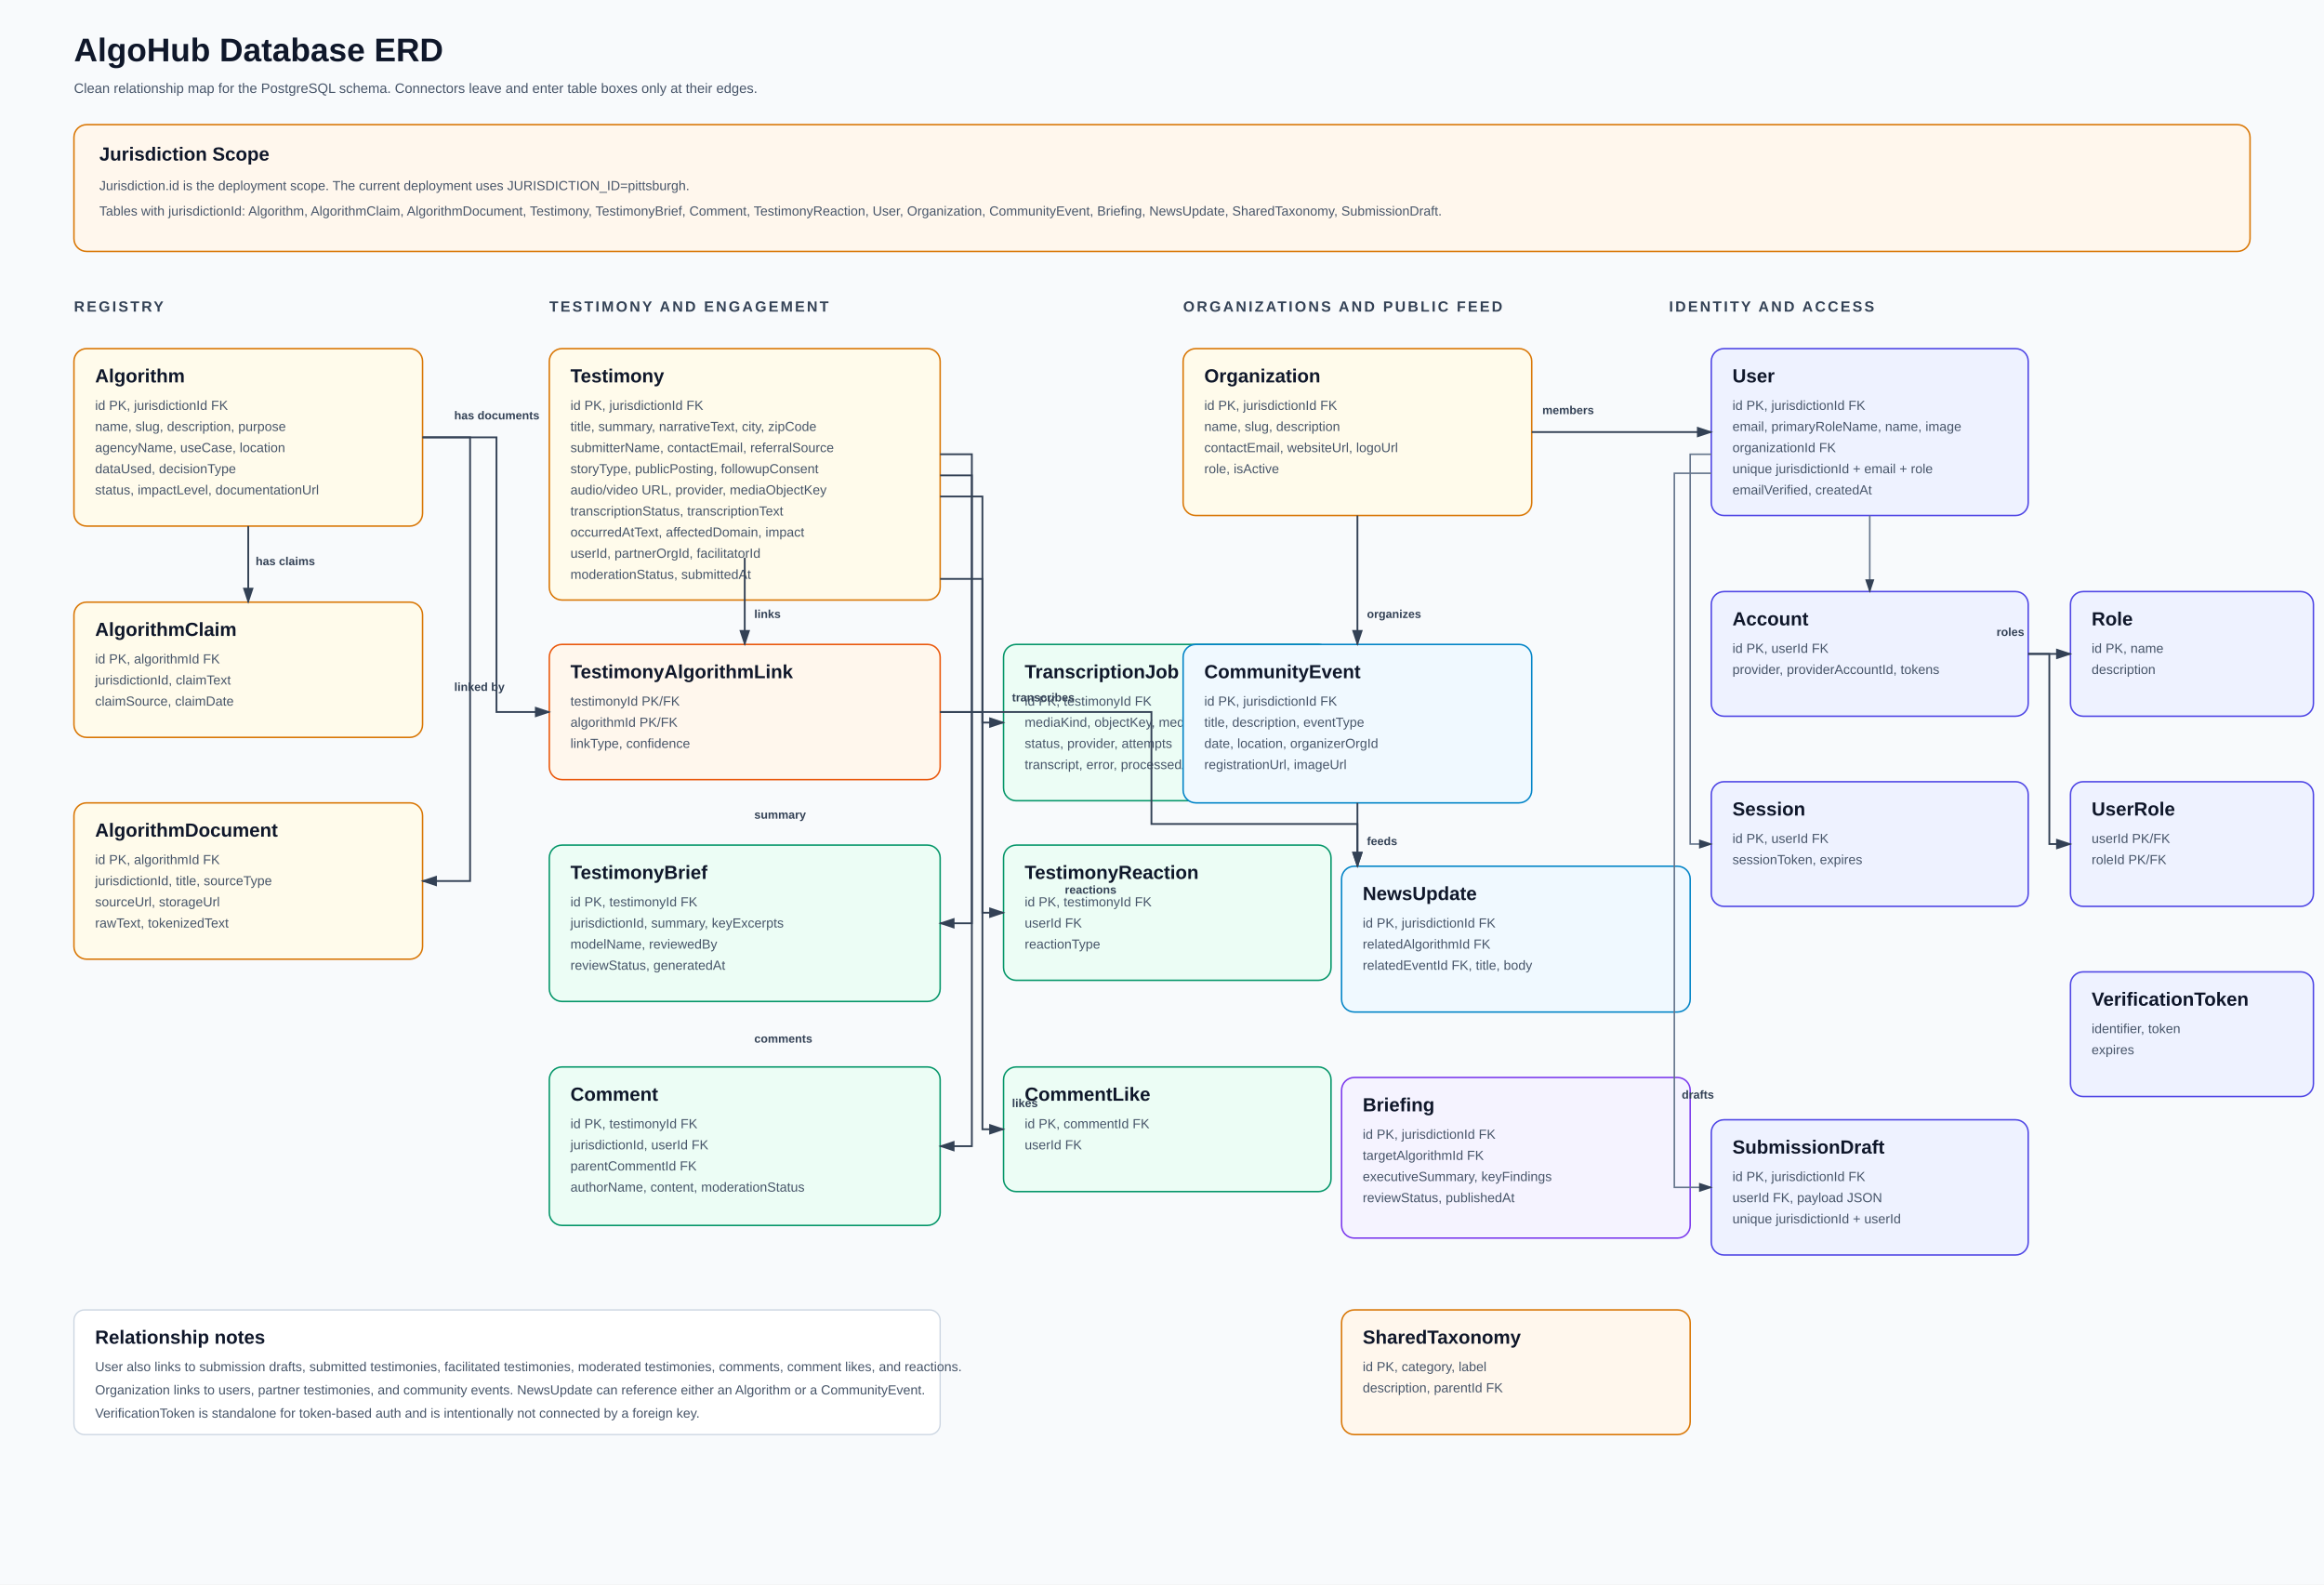
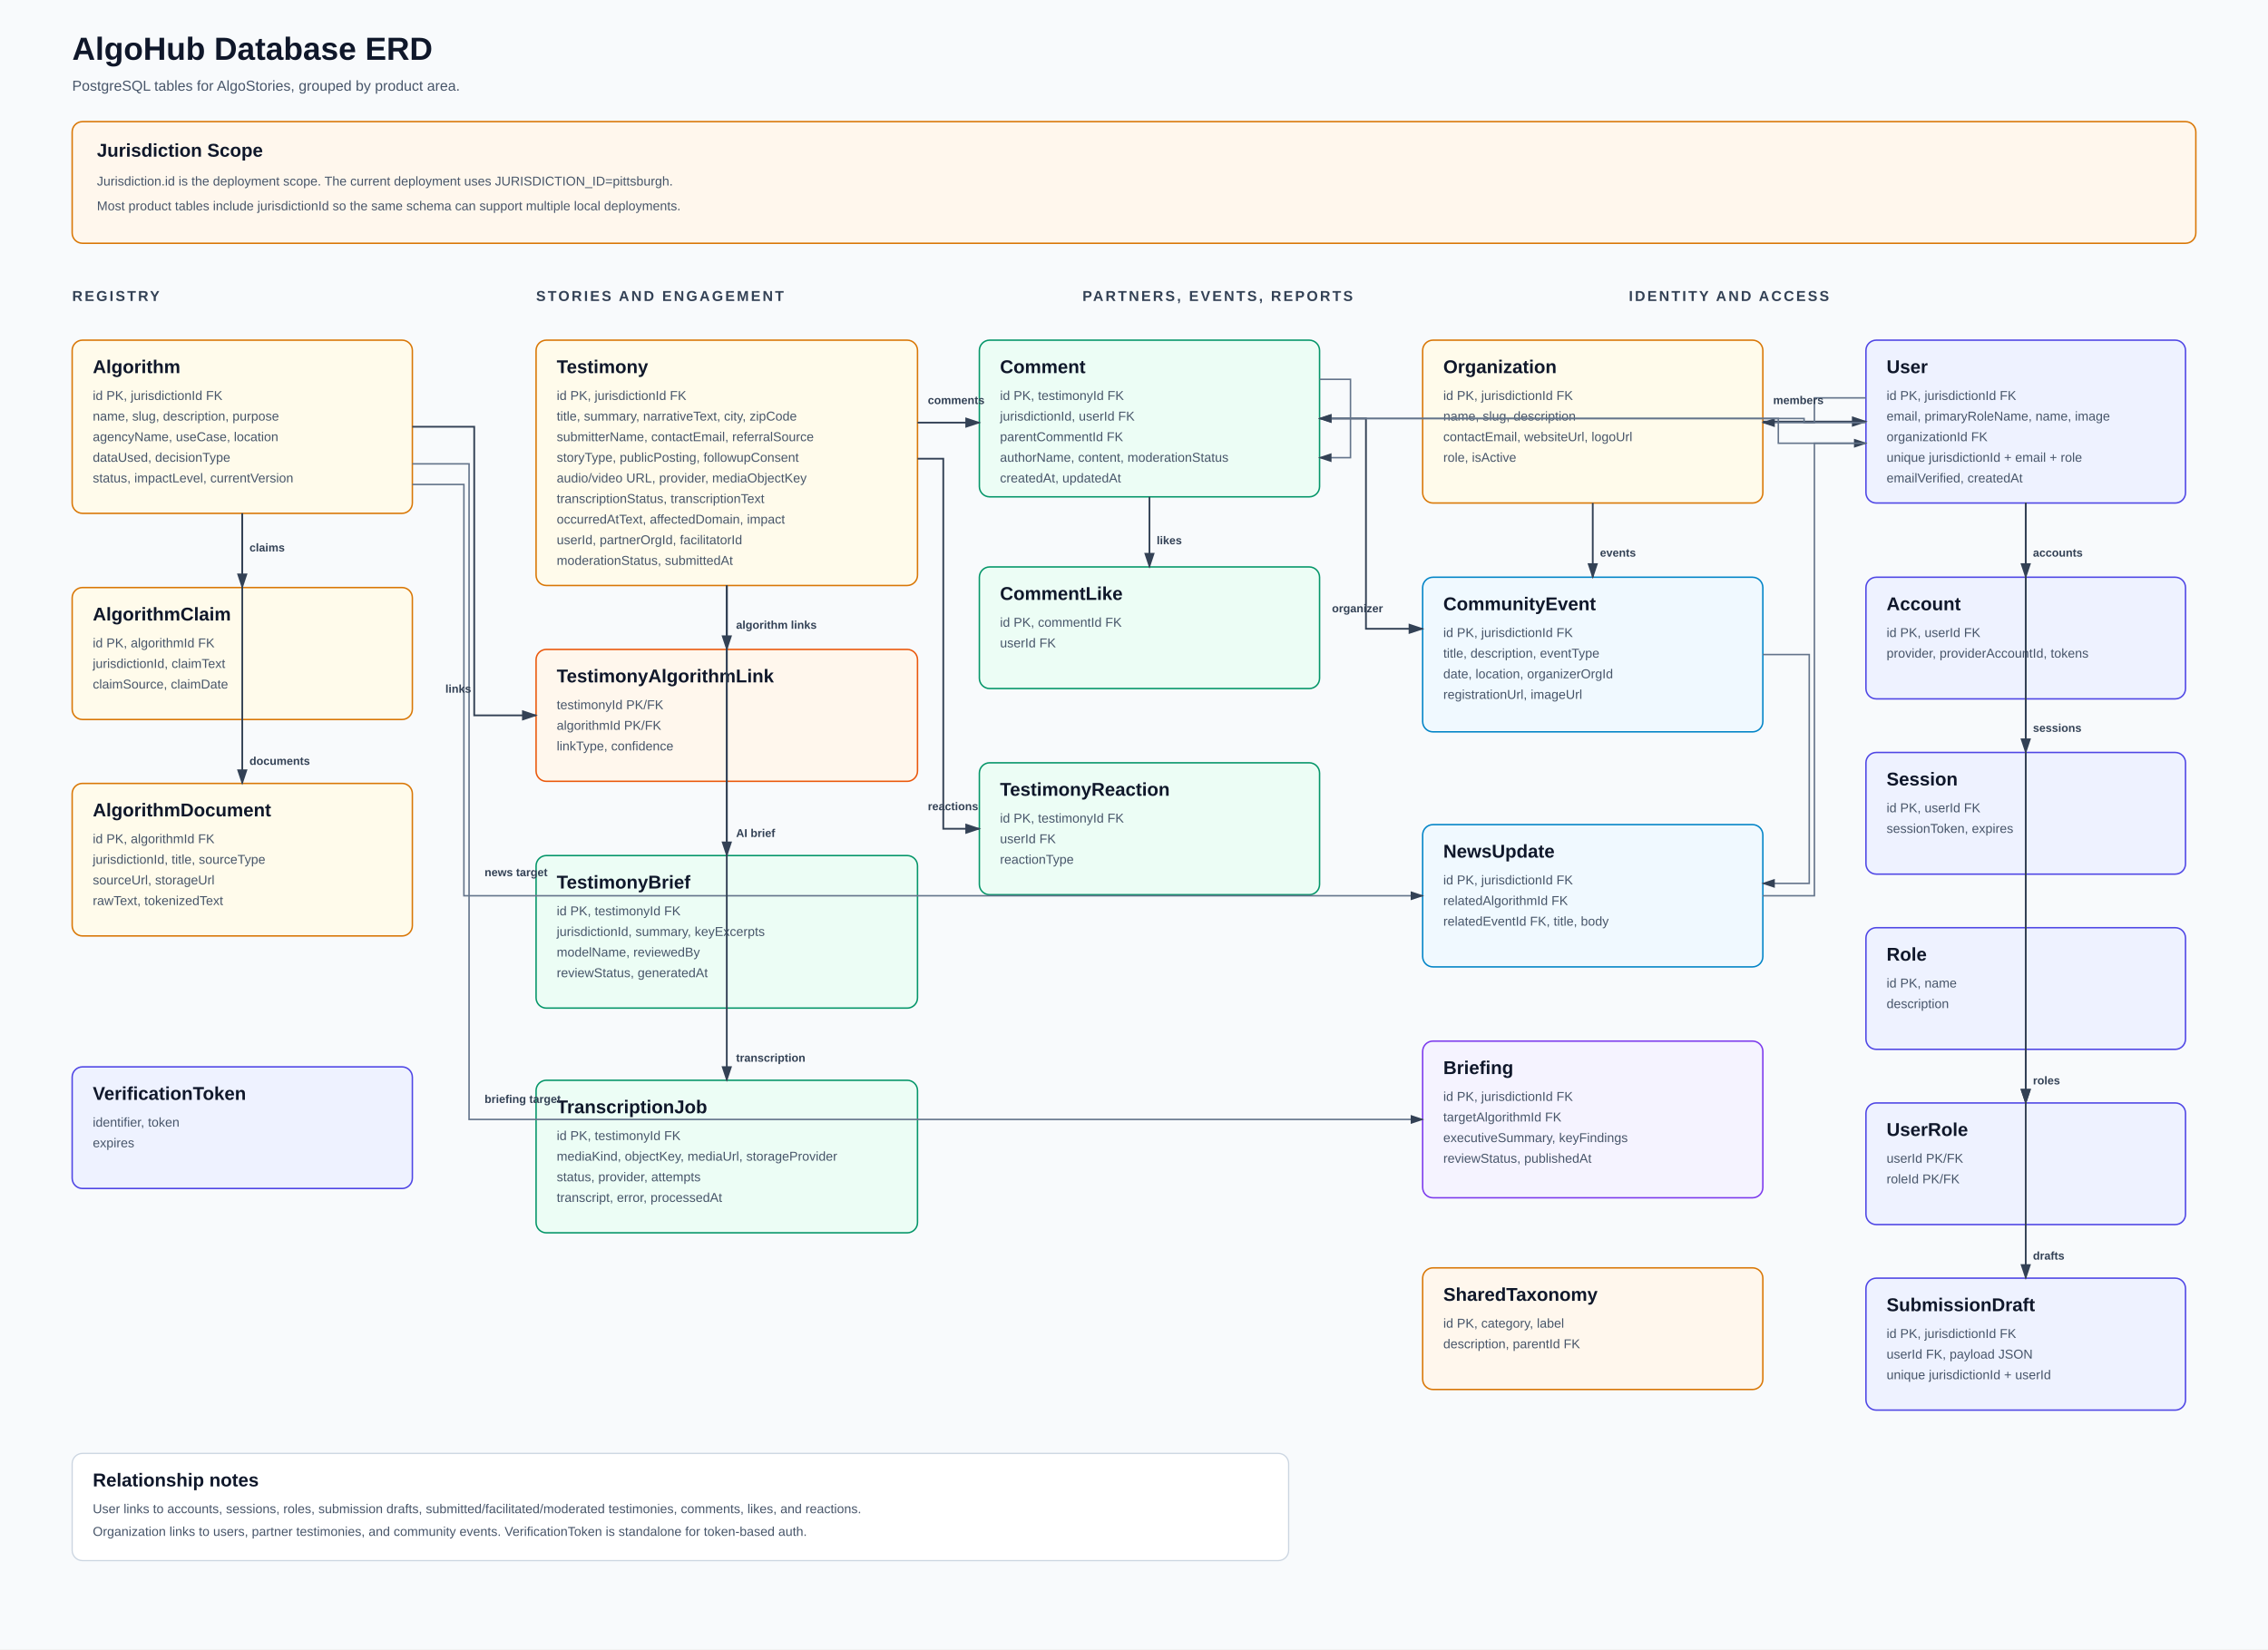
- <svg xmlns="http://www.w3.org/2000/svg" width="2200" height="1500" viewBox="0 0 2200 1500" role="img" aria-labelledby="title desc">
+ <svg xmlns="http://www.w3.org/2000/svg" width="2200" height="1600" viewBox="0 0 2200 1600" role="img" aria-labelledby="title desc">
  <defs>
    <marker id="arrow" markerWidth="10" markerHeight="10" refX="8" refY="3" orient="auto" markerUnits="strokeWidth">
      <path d="M0,0 L0,6 L9,3 z" fill="#334155" />
    </marker>
    <style>
      .page { fill: #f8fafc; }
      .label { fill: #0f172a; font-family: Arial, Helvetica, sans-serif; }
-       .muted { fill: #475569; font-family: Arial, Helvetica, sans-serif; font-size: 13px; }
+       .muted { fill: #475569; font-family: Arial, Helvetica, sans-serif; font-size: 14px; }
      .section { fill: #334155; font-family: Arial, Helvetica, sans-serif; font-size: 14px; font-weight: 700; letter-spacing: .14em; }
-       .box { fill: #fff; stroke: #cbd5e1; stroke-width: 1.4; rx: 12; }
+       .box { fill: #fff; stroke: #cbd5e1; stroke-width: 1.4; rx: 10; }
      .scope { fill: #fff7ed; stroke: #d97706; }
      .core { fill: #fffbeb; stroke: #d97706; }
      .join { fill: #fff7ed; stroke: #ea580c; }
      .engage { fill: #ecfdf5; stroke: #059669; }
      .auth { fill: #eef2ff; stroke: #4f46e5; }
      .report { fill: #f5f3ff; stroke: #7c3aed; }
      .feed { fill: #f0f9ff; stroke: #0284c7; }
      .title { font-size: 18px; font-weight: 700; }
      .field { fill: #475569; font-family: Arial, Helvetica, sans-serif; font-size: 12.5px; }
      .line { stroke: #334155; stroke-width: 1.7; fill: none; marker-end: url(#arrow); }
      .line2 { stroke: #64748b; stroke-width: 1.45; fill: none; marker-end: url(#arrow); }
+       .tagtext { fill: #334155; font-family: Arial, Helvetica, sans-serif; font-size: 11px; font-weight: 700; }
      .legend { fill: #ffffff; stroke: #cbd5e1; stroke-width: 1.2; rx: 10; }
-       .tag { fill: #f8fafc; stroke: #cbd5e1; rx: 5; }
-       .tagtext { fill: #334155; font-family: Arial, Helvetica, sans-serif; font-size: 11px; font-weight: 700; }
    </style>
  </defs>
-   <rect class="page" width="2200" height="1500" />
+   <rect class="page" width="2200" height="1600" />
  <text x="70" y="58" class="label" font-size="31" font-weight="800">AlgoHub Database ERD</text>
-   <text x="70" y="88" class="muted">Clean relationship map for the PostgreSQL schema. Connectors leave and enter table boxes only at their edges.</text>
+   <text x="70" y="88" class="muted">PostgreSQL tables for AlgoStories, grouped by product area.</text>
  <g transform="translate(70 118)">
-     <rect class="box scope" width="2060" height="120" />
+     <rect class="box scope" width="2060" height="118" />
    <text x="24" y="34" class="label title">Jurisdiction Scope</text>
    <text x="24" y="62" class="field">Jurisdiction.id is the deployment scope. The current deployment uses JURISDICTION_ID=pittsburgh.</text>
-     <text x="24" y="86" class="field">Tables with jurisdictionId: Algorithm, AlgorithmClaim, AlgorithmDocument, Testimony, TestimonyBrief, Comment, TestimonyReaction, User, Organization, CommunityEvent, Briefing, NewsUpdate, SharedTaxonomy, SubmissionDraft.</text>
-   </g>
-   <text x="70" y="295" class="section">REGISTRY</text>
-   <text x="520" y="295" class="section">TESTIMONY AND ENGAGEMENT</text>
-   <text x="1120" y="295" class="section">ORGANIZATIONS AND PUBLIC FEED</text>
-   <text x="1580" y="295" class="section">IDENTITY AND ACCESS</text>
+     <text x="24" y="86" class="field">Most product tables include jurisdictionId so the same schema can support multiple local deployments.</text>
+   </g>
+   <text x="70" y="292" class="section">REGISTRY</text>
+   <text x="520" y="292" class="section">STORIES AND ENGAGEMENT</text>
+   <text x="1050" y="292" class="section">PARTNERS, EVENTS, REPORTS</text>
+   <text x="1580" y="292" class="section">IDENTITY AND ACCESS</text>
  <g id="algorithm" transform="translate(70 330)">
    <rect class="box core" width="330" height="168" />
    <text x="20" y="32" class="label title">Algorithm</text>
    <text x="20" y="58" class="field">id PK, jurisdictionId FK</text>
    <text x="20" y="78" class="field">name, slug, description, purpose</text>
    <text x="20" y="98" class="field">agencyName, useCase, location</text>
    <text x="20" y="118" class="field">dataUsed, decisionType</text>
-     <text x="20" y="138" class="field">status, impactLevel, documentationUrl</text>
+     <text x="20" y="138" class="field">status, impactLevel, currentVersion</text>
  </g>
  <g id="claim" transform="translate(70 570)">
    <rect class="box core" width="330" height="128" />
    <text x="20" y="32" class="label title">AlgorithmClaim</text>
    <text x="20" y="58" class="field">id PK, algorithmId FK</text>
    <text x="20" y="78" class="field">jurisdictionId, claimText</text>
    <text x="20" y="98" class="field">claimSource, claimDate</text>
  </g>
  <g id="document" transform="translate(70 760)">
    <rect class="box core" width="330" height="148" />
    <text x="20" y="32" class="label title">AlgorithmDocument</text>
    <text x="20" y="58" class="field">id PK, algorithmId FK</text>
    <text x="20" y="78" class="field">jurisdictionId, title, sourceType</text>
    <text x="20" y="98" class="field">sourceUrl, storageUrl</text>
    <text x="20" y="118" class="field">rawText, tokenizedText</text>
  </g>
  <g id="testimony" transform="translate(520 330)">
    <rect class="box core" width="370" height="238" />
    <text x="20" y="32" class="label title">Testimony</text>
    <text x="20" y="58" class="field">id PK, jurisdictionId FK</text>
    <text x="20" y="78" class="field">title, summary, narrativeText, city, zipCode</text>
    <text x="20" y="98" class="field">submitterName, contactEmail, referralSource</text>
    <text x="20" y="118" class="field">storyType, publicPosting, followupConsent</text>
    <text x="20" y="138" class="field">audio/video URL, provider, mediaObjectKey</text>
    <text x="20" y="158" class="field">transcriptionStatus, transcriptionText</text>
    <text x="20" y="178" class="field">occurredAtText, affectedDomain, impact</text>
    <text x="20" y="198" class="field">userId, partnerOrgId, facilitatorId</text>
    <text x="20" y="218" class="field">moderationStatus, submittedAt</text>
  </g>
-   <g id="link" transform="translate(520 610)">
+   <g id="link" transform="translate(520 630)">
    <rect class="box join" width="370" height="128" />
    <text x="20" y="32" class="label title">TestimonyAlgorithmLink</text>
    <text x="20" y="58" class="field">testimonyId PK/FK</text>
    <text x="20" y="78" class="field">algorithmId PK/FK</text>
    <text x="20" y="98" class="field">linkType, confidence</text>
  </g>
-   <g id="transcription" transform="translate(950 610)">
-     <rect class="box engage" width="310" height="148" />
+   <g id="brief" transform="translate(520 830)">
+     <rect class="box engage" width="370" height="148" />
+     <text x="20" y="32" class="label title">TestimonyBrief</text>
+     <text x="20" y="58" class="field">id PK, testimonyId FK</text>
+     <text x="20" y="78" class="field">jurisdictionId, summary, keyExcerpts</text>
+     <text x="20" y="98" class="field">modelName, reviewedBy</text>
+     <text x="20" y="118" class="field">reviewStatus, generatedAt</text>
+   </g>
+   <g id="transcription" transform="translate(520 1048)">
+     <rect class="box engage" width="370" height="148" />
    <text x="20" y="32" class="label title">TranscriptionJob</text>
    <text x="20" y="58" class="field">id PK, testimonyId FK</text>
    <text x="20" y="78" class="field">mediaKind, objectKey, mediaUrl, storageProvider</text>
    <text x="20" y="98" class="field">status, provider, attempts</text>
    <text x="20" y="118" class="field">transcript, error, processedAt</text>
  </g>
-   <g id="brief" transform="translate(520 800)">
-     <rect class="box engage" width="370" height="148" />
-     <text x="20" y="32" class="label title">TestimonyBrief</text>
-     <text x="20" y="58" class="field">id PK, testimonyId FK</text>
-     <text x="20" y="78" class="field">jurisdictionId, summary, keyExcerpts</text>
-     <text x="20" y="98" class="field">modelName, reviewedBy</text>
-     <text x="20" y="118" class="field">reviewStatus, generatedAt</text>
-   </g>
-   <g id="comment" transform="translate(520 1010)">
-     <rect class="box engage" width="370" height="150" />
+   <g id="comment" transform="translate(950 330)">
+     <rect class="box engage" width="330" height="152" />
    <text x="20" y="32" class="label title">Comment</text>
    <text x="20" y="58" class="field">id PK, testimonyId FK</text>
    <text x="20" y="78" class="field">jurisdictionId, userId FK</text>
    <text x="20" y="98" class="field">parentCommentId FK</text>
    <text x="20" y="118" class="field">authorName, content, moderationStatus</text>
-   </g>
-   <g id="like" transform="translate(950 1010)">
-     <rect class="box engage" width="310" height="118" />
+     <text x="20" y="138" class="field">createdAt, updatedAt</text>
+   </g>
+   <g id="like" transform="translate(950 550)">
+     <rect class="box engage" width="330" height="118" />
    <text x="20" y="32" class="label title">CommentLike</text>
    <text x="20" y="58" class="field">id PK, commentId FK</text>
    <text x="20" y="78" class="field">userId FK</text>
  </g>
-   <g id="reaction" transform="translate(950 800)">
-     <rect class="box engage" width="310" height="128" />
+   <g id="reaction" transform="translate(950 740)">
+     <rect class="box engage" width="330" height="128" />
    <text x="20" y="32" class="label title">TestimonyReaction</text>
    <text x="20" y="58" class="field">id PK, testimonyId FK</text>
    <text x="20" y="78" class="field">userId FK</text>
    <text x="20" y="98" class="field">reactionType</text>
  </g>
-   <g id="organization" transform="translate(1120 330)">
+   <g id="organization" transform="translate(1380 330)">
    <rect class="box core" width="330" height="158" />
    <text x="20" y="32" class="label title">Organization</text>
    <text x="20" y="58" class="field">id PK, jurisdictionId FK</text>
    <text x="20" y="78" class="field">name, slug, description</text>
    <text x="20" y="98" class="field">contactEmail, websiteUrl, logoUrl</text>
    <text x="20" y="118" class="field">role, isActive</text>
  </g>
-   <g id="event" transform="translate(1120 610)">
+   <g id="event" transform="translate(1380 560)">
    <rect class="box feed" width="330" height="150" />
    <text x="20" y="32" class="label title">CommunityEvent</text>
    <text x="20" y="58" class="field">id PK, jurisdictionId FK</text>
    <text x="20" y="78" class="field">title, description, eventType</text>
    <text x="20" y="98" class="field">date, location, organizerOrgId</text>
    <text x="20" y="118" class="field">registrationUrl, imageUrl</text>
  </g>
-   <g id="news" transform="translate(1270 820)">
+   <g id="news" transform="translate(1380 800)">
    <rect class="box feed" width="330" height="138" />
    <text x="20" y="32" class="label title">NewsUpdate</text>
    <text x="20" y="58" class="field">id PK, jurisdictionId FK</text>
    <text x="20" y="78" class="field">relatedAlgorithmId FK</text>
    <text x="20" y="98" class="field">relatedEventId FK, title, body</text>
  </g>
-   <g id="fullbriefing" transform="translate(1270 1020)">
+   <g id="fullbriefing" transform="translate(1380 1010)">
    <rect class="box report" width="330" height="152" />
    <text x="20" y="32" class="label title">Briefing</text>
    <text x="20" y="58" class="field">id PK, jurisdictionId FK</text>
    <text x="20" y="78" class="field">targetAlgorithmId FK</text>
    <text x="20" y="98" class="field">executiveSummary, keyFindings</text>
    <text x="20" y="118" class="field">reviewStatus, publishedAt</text>
  </g>
-   <g id="taxonomy" transform="translate(1270 1240)">
+   <g id="taxonomy" transform="translate(1380 1230)">
    <rect class="box scope" width="330" height="118" />
    <text x="20" y="32" class="label title">SharedTaxonomy</text>
    <text x="20" y="58" class="field">id PK, category, label</text>
    <text x="20" y="78" class="field">description, parentId FK</text>
  </g>
-   <g id="user" transform="translate(1620 330)">
-     <rect class="box auth" width="300" height="158" />
+   <g id="user" transform="translate(1810 330)">
+     <rect class="box auth" width="310" height="158" />
    <text x="20" y="32" class="label title">User</text>
    <text x="20" y="58" class="field">id PK, jurisdictionId FK</text>
    <text x="20" y="78" class="field">email, primaryRoleName, name, image</text>
    <text x="20" y="98" class="field">organizationId FK</text>
    <text x="20" y="118" class="field">unique jurisdictionId + email + role</text>
    <text x="20" y="138" class="field">emailVerified, createdAt</text>
  </g>
-   <g id="account" transform="translate(1620 560)">
-     <rect class="box auth" width="300" height="118" />
+   <g id="account" transform="translate(1810 560)">
+     <rect class="box auth" width="310" height="118" />
    <text x="20" y="32" class="label title">Account</text>
    <text x="20" y="58" class="field">id PK, userId FK</text>
    <text x="20" y="78" class="field">provider, providerAccountId, tokens</text>
  </g>
-   <g id="session" transform="translate(1620 740)">
-     <rect class="box auth" width="300" height="118" />
+   <g id="session" transform="translate(1810 730)">
+     <rect class="box auth" width="310" height="118" />
    <text x="20" y="32" class="label title">Session</text>
    <text x="20" y="58" class="field">id PK, userId FK</text>
    <text x="20" y="78" class="field">sessionToken, expires</text>
  </g>
-   <g id="role" transform="translate(1960 560)">
-     <rect class="box auth" width="230" height="118" />
+   <g id="role" transform="translate(1810 900)">
+     <rect class="box auth" width="310" height="118" />
    <text x="20" y="32" class="label title">Role</text>
    <text x="20" y="58" class="field">id PK, name</text>
    <text x="20" y="78" class="field">description</text>
  </g>
-   <g id="userrole" transform="translate(1960 740)">
-     <rect class="box auth" width="230" height="118" />
+   <g id="userrole" transform="translate(1810 1070)">
+     <rect class="box auth" width="310" height="118" />
    <text x="20" y="32" class="label title">UserRole</text>
    <text x="20" y="58" class="field">userId PK/FK</text>
    <text x="20" y="78" class="field">roleId PK/FK</text>
  </g>
-   <g id="token" transform="translate(1960 920)">
-     <rect class="box auth" width="230" height="118" />
+   <g id="submissiondraft" transform="translate(1810 1240)">
+     <rect class="box auth" width="310" height="128" />
+     <text x="20" y="32" class="label title">SubmissionDraft</text>
+     <text x="20" y="58" class="field">id PK, jurisdictionId FK</text>
+     <text x="20" y="78" class="field">userId FK, payload JSON</text>
+     <text x="20" y="98" class="field">unique jurisdictionId + userId</text>
+   </g>
+   <g id="token" transform="translate(70 1035)">
+     <rect class="box auth" width="330" height="118" />
    <text x="20" y="32" class="label title">VerificationToken</text>
    <text x="20" y="58" class="field">identifier, token</text>
    <text x="20" y="78" class="field">expires</text>
  </g>
-   <g id="submissiondraft" transform="translate(1620 1060)">
-     <rect class="box auth" width="300" height="128" />
-     <text x="20" y="32" class="label title">SubmissionDraft</text>
-     <text x="20" y="58" class="field">id PK, jurisdictionId FK</text>
-     <text x="20" y="78" class="field">userId FK, payload JSON</text>
-     <text x="20" y="98" class="field">unique jurisdictionId + userId</text>
-   </g>
-   <g id="legend" transform="translate(70 1240)">
-     <rect class="legend" width="820" height="118" />
+   <g id="legend" transform="translate(70 1410)">
+     <rect class="legend" width="1180" height="104" />
    <text x="20" y="32" class="label title">Relationship notes</text>
-     <text x="20" y="58" class="field">User also links to submission drafts, submitted testimonies, facilitated testimonies, moderated testimonies, comments, comment likes, and reactions.</text>
-     <text x="20" y="80" class="field">Organization links to users, partner testimonies, and community events. NewsUpdate can reference either an Algorithm or a CommunityEvent.</text>
-     <text x="20" y="102" class="field">VerificationToken is standalone for token-based auth and is intentionally not connected by a foreign key.</text>
+     <text x="20" y="58" class="field">User links to accounts, sessions, roles, submission drafts, submitted/facilitated/moderated testimonies, comments, likes, and reactions.</text>
+     <text x="20" y="80" class="field">Organization links to users, partner testimonies, and community events. VerificationToken is standalone for token-based auth.</text>
  </g>
  <path class="line" d="M235 498 L235 570" />
-   <path class="line" d="M400 414 L445 414 L445 834 L400 834" />
-   <path class="line" d="M400 414 L470 414 L470 674 L520 674" />
-   <path class="line" d="M705 528 L705 610" />
-   <path class="line" d="M890 430 L920 430 L920 874 L890 874" />
-   <path class="line" d="M890 450 L920 450 L920 1085 L890 1085" />
-   <path class="line" d="M890 470 L930 470 L930 864 L950 864" />
-   <path class="line" d="M890 548 L930 548 L930 684 L950 684" />
-   <path class="line" d="M890 674 L930 674 L930 1069 L950 1069" />
-   <path class="line" d="M890 674 L1090 674 L1090 780 L1285 780 L1285 820" />
-   <path class="line" d="M1450 409 L1620 409" />
-   <path class="line" d="M1285 488 L1285 610" />
-   <path class="line" d="M1285 760 L1285 820" />
-   <path class="line" d="M1920 619 L1960 619" />
-   <path class="line" d="M1920 619 L1940 619 L1940 799 L1960 799" />
-   <path class="line2" d="M1770 488 L1770 560" />
-   <path class="line2" d="M1620 430 L1600 430 L1600 799 L1620 799" />
-   <path class="line2" d="M1620 448 L1585 448 L1585 1124 L1620 1124" />
-   <text x="242" y="535" class="tagtext">has claims</text>
-   <text x="430" y="397" class="tagtext">has documents</text>
-   <text x="430" y="654" class="tagtext">linked by</text>
-   <text x="714" y="585" class="tagtext">links</text>
-   <text x="714" y="775" class="tagtext">summary</text>
-   <text x="958" y="664" class="tagtext">transcribes</text>
-   <text x="714" y="987" class="tagtext">comments</text>
-   <text x="1008" y="846" class="tagtext">reactions</text>
-   <text x="958" y="1048" class="tagtext">likes</text>
-   <text x="1294" y="585" class="tagtext">organizes</text>
-   <text x="1294" y="800" class="tagtext">feeds</text>
-   <text x="1460" y="392" class="tagtext">members</text>
-   <text x="1890" y="602" class="tagtext">roles</text>
-   <text x="1592" y="1040" class="tagtext">drafts</text>
+   <path class="line" d="M235 498 L235 760" />
+   <path class="line" d="M400 414 L460 414 L460 694 L520 694" />
+   <path class="line2" d="M400 450 L455 450 L455 1086 L1380 1086" />
+   <path class="line2" d="M400 470 L450 470 L450 869 L1380 869" />
+   <path class="line" d="M705 568 L705 630" />
+   <path class="line" d="M705 568 L705 830" />
+   <path class="line" d="M705 568 L705 1048" />
+   <path class="line" d="M890 410 L950 410" />
+   <path class="line" d="M890 445 L915 445 L915 804 L950 804" />
+   <path class="line" d="M1280 406 L1325 406 L1325 610 L1380 610" />
+   <path class="line" d="M1115 482 L1115 550" />
+   <path class="line2" d="M1280 368 L1310 368 L1310 444 L1280 444" />
+   <path class="line" d="M1710 409 L1810 409" />
+   <path class="line" d="M1545 488 L1545 560" />
+   <path class="line2" d="M1710 635 L1755 635 L1755 857 L1710 857" />
+   <path class="line2" d="M1710 869 L1760 869 L1760 430 L1810 430" />
+   <path class="line" d="M1965 488 L1965 560" />
+   <path class="line" d="M1965 488 L1965 730" />
+   <path class="line" d="M1965 488 L1965 1070" />
+   <path class="line" d="M1965 1018 L1965 1070" />
+   <path class="line" d="M1965 488 L1965 1240" />
+   <path class="line2" d="M1810 386 L1760 386 L1760 410 L1710 410" />
+   <path class="line2" d="M1810 410 L1750 410 L1750 406 L1280 406" />
+   <path class="line2" d="M1810 430 L1725 430 L1725 406 L1280 406" />
+   <text x="242" y="535" class="tagtext">claims</text>
+   <text x="242" y="742" class="tagtext">documents</text>
+   <text x="432" y="672" class="tagtext">links</text>
+   <text x="470" y="1070" class="tagtext">briefing target</text>
+   <text x="470" y="850" class="tagtext">news target</text>
+   <text x="714" y="610" class="tagtext">algorithm links</text>
+   <text x="714" y="812" class="tagtext">AI brief</text>
+   <text x="714" y="1030" class="tagtext">transcription</text>
+   <text x="900" y="392" class="tagtext">comments</text>
+   <text x="900" y="786" class="tagtext">reactions</text>
+   <text x="1122" y="528" class="tagtext">likes</text>
+   <text x="1292" y="594" class="tagtext">organizer</text>
+   <text x="1552" y="540" class="tagtext">events</text>
+   <text x="1720" y="392" class="tagtext">members</text>
+   <text x="1972" y="540" class="tagtext">accounts</text>
+   <text x="1972" y="710" class="tagtext">sessions</text>
+   <text x="1972" y="1052" class="tagtext">roles</text>
+   <text x="1972" y="1222" class="tagtext">drafts</text>
</svg>
